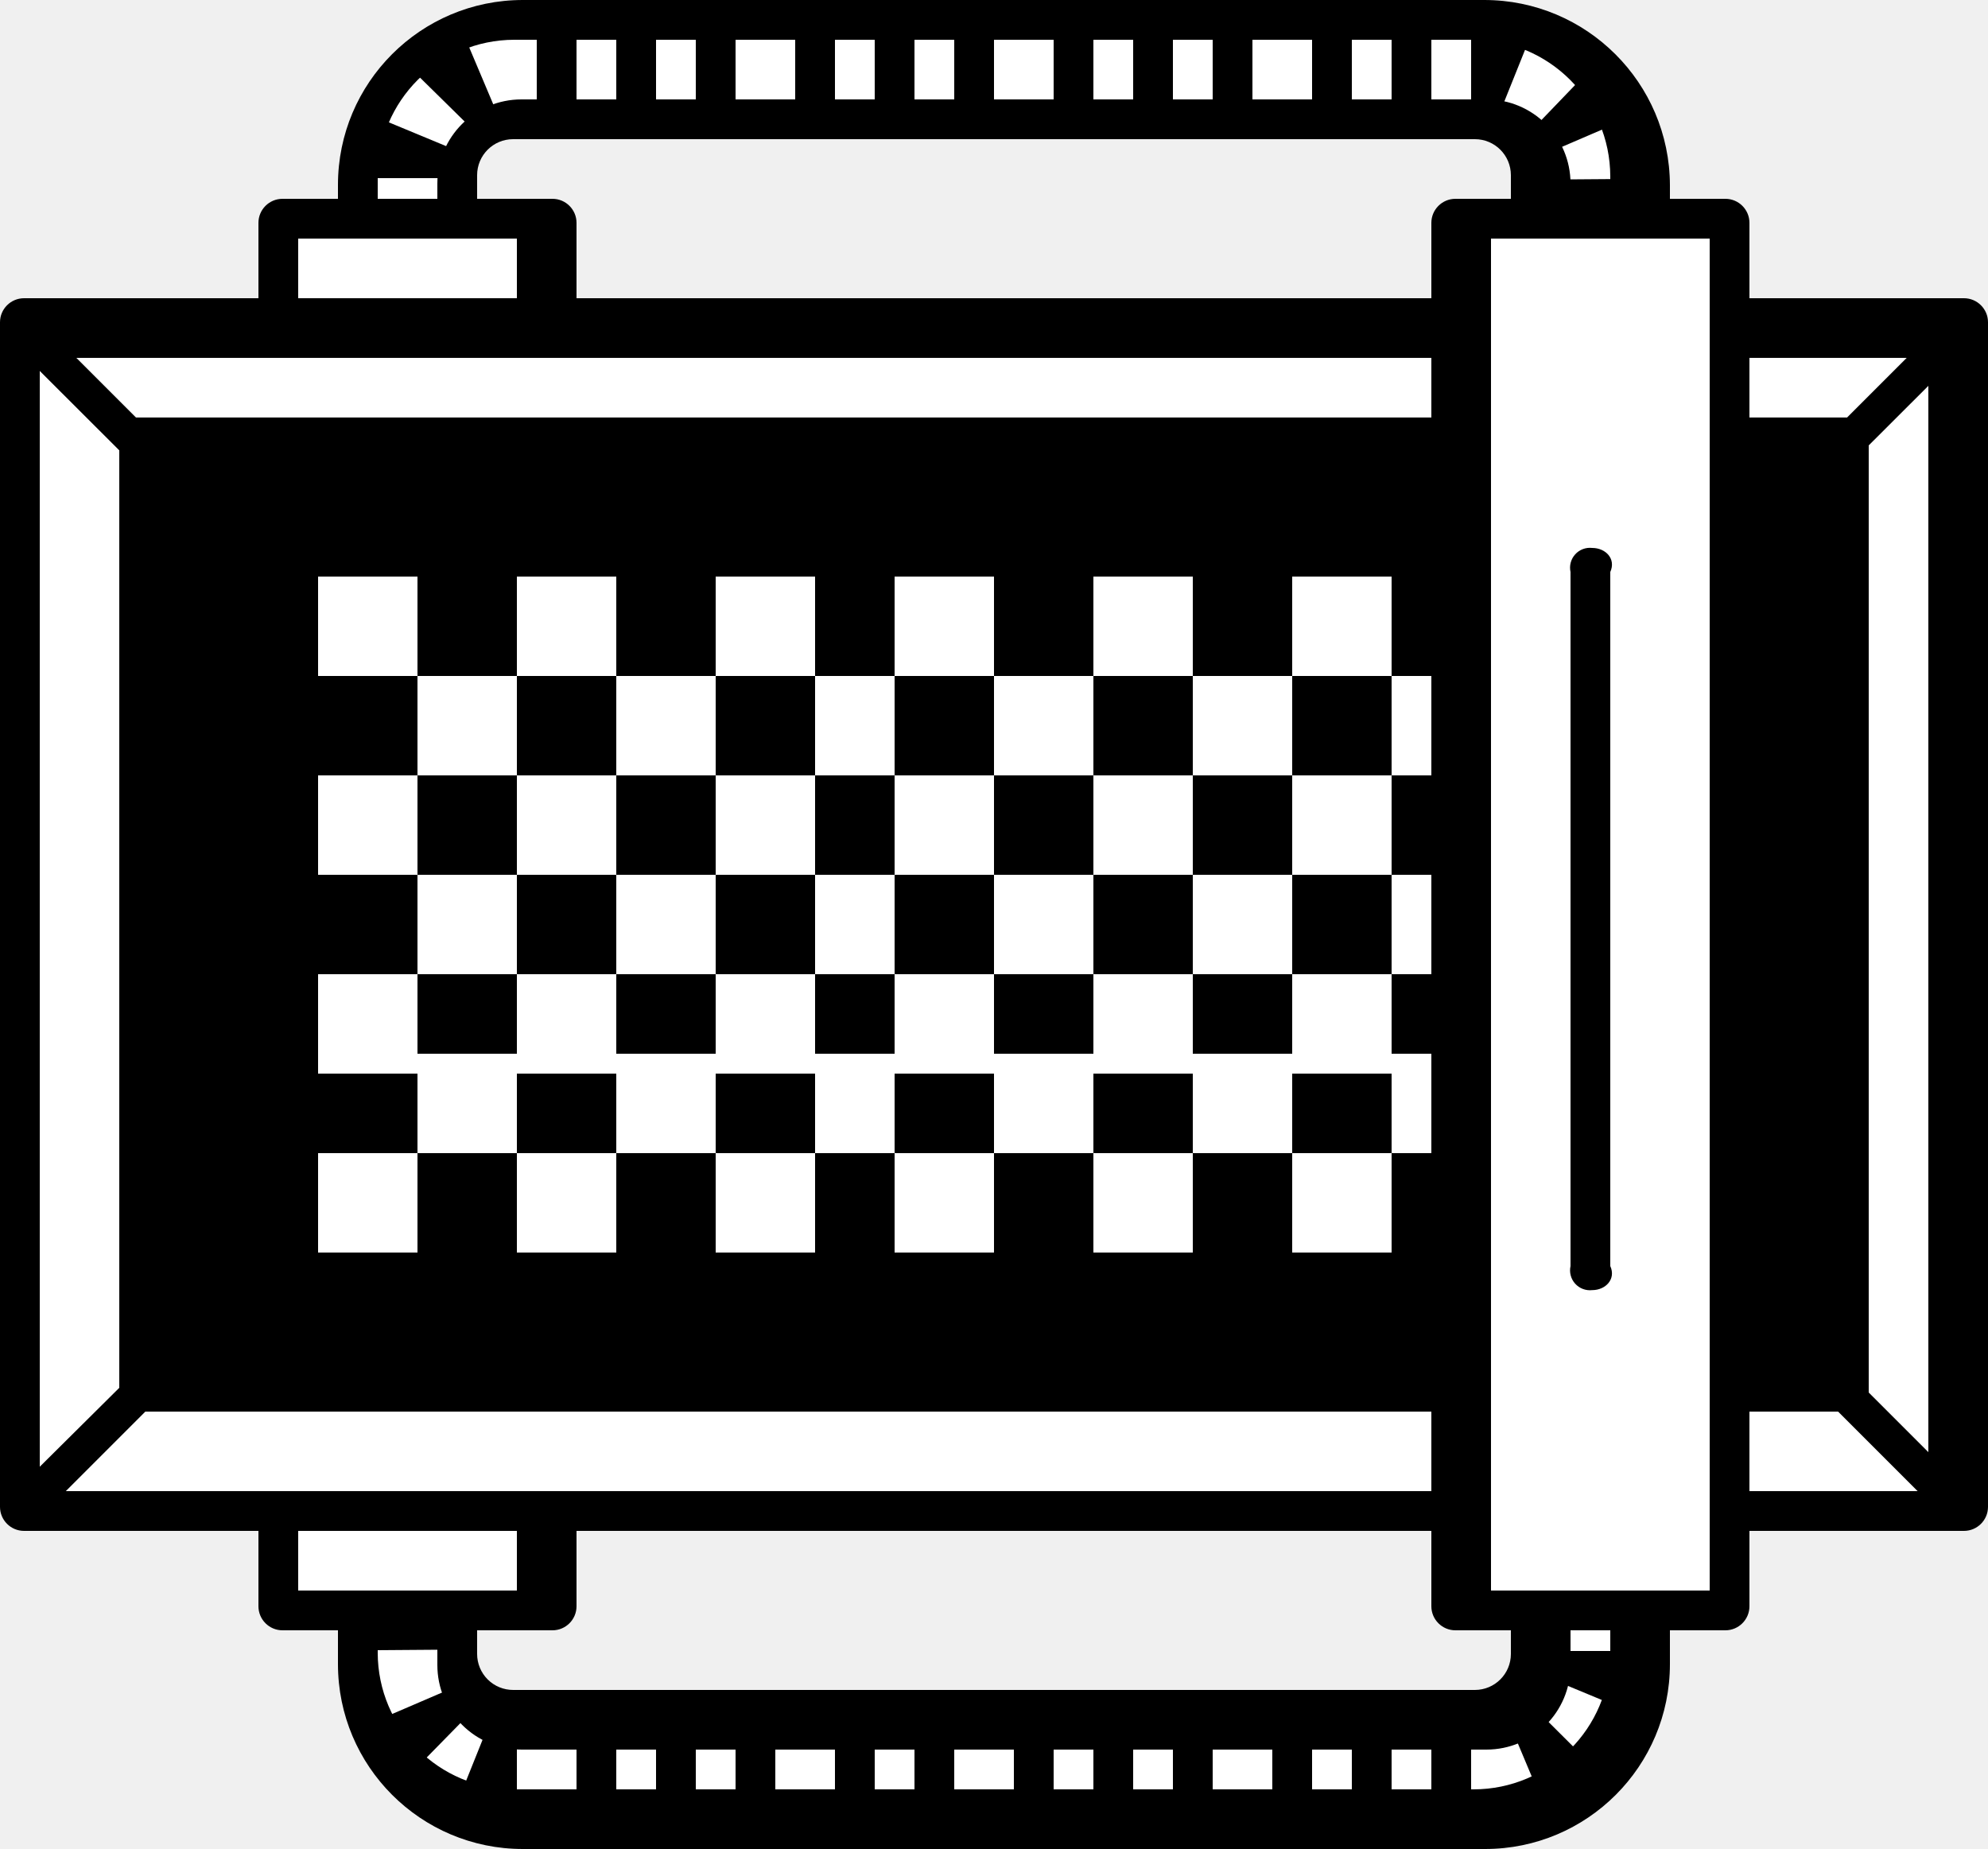
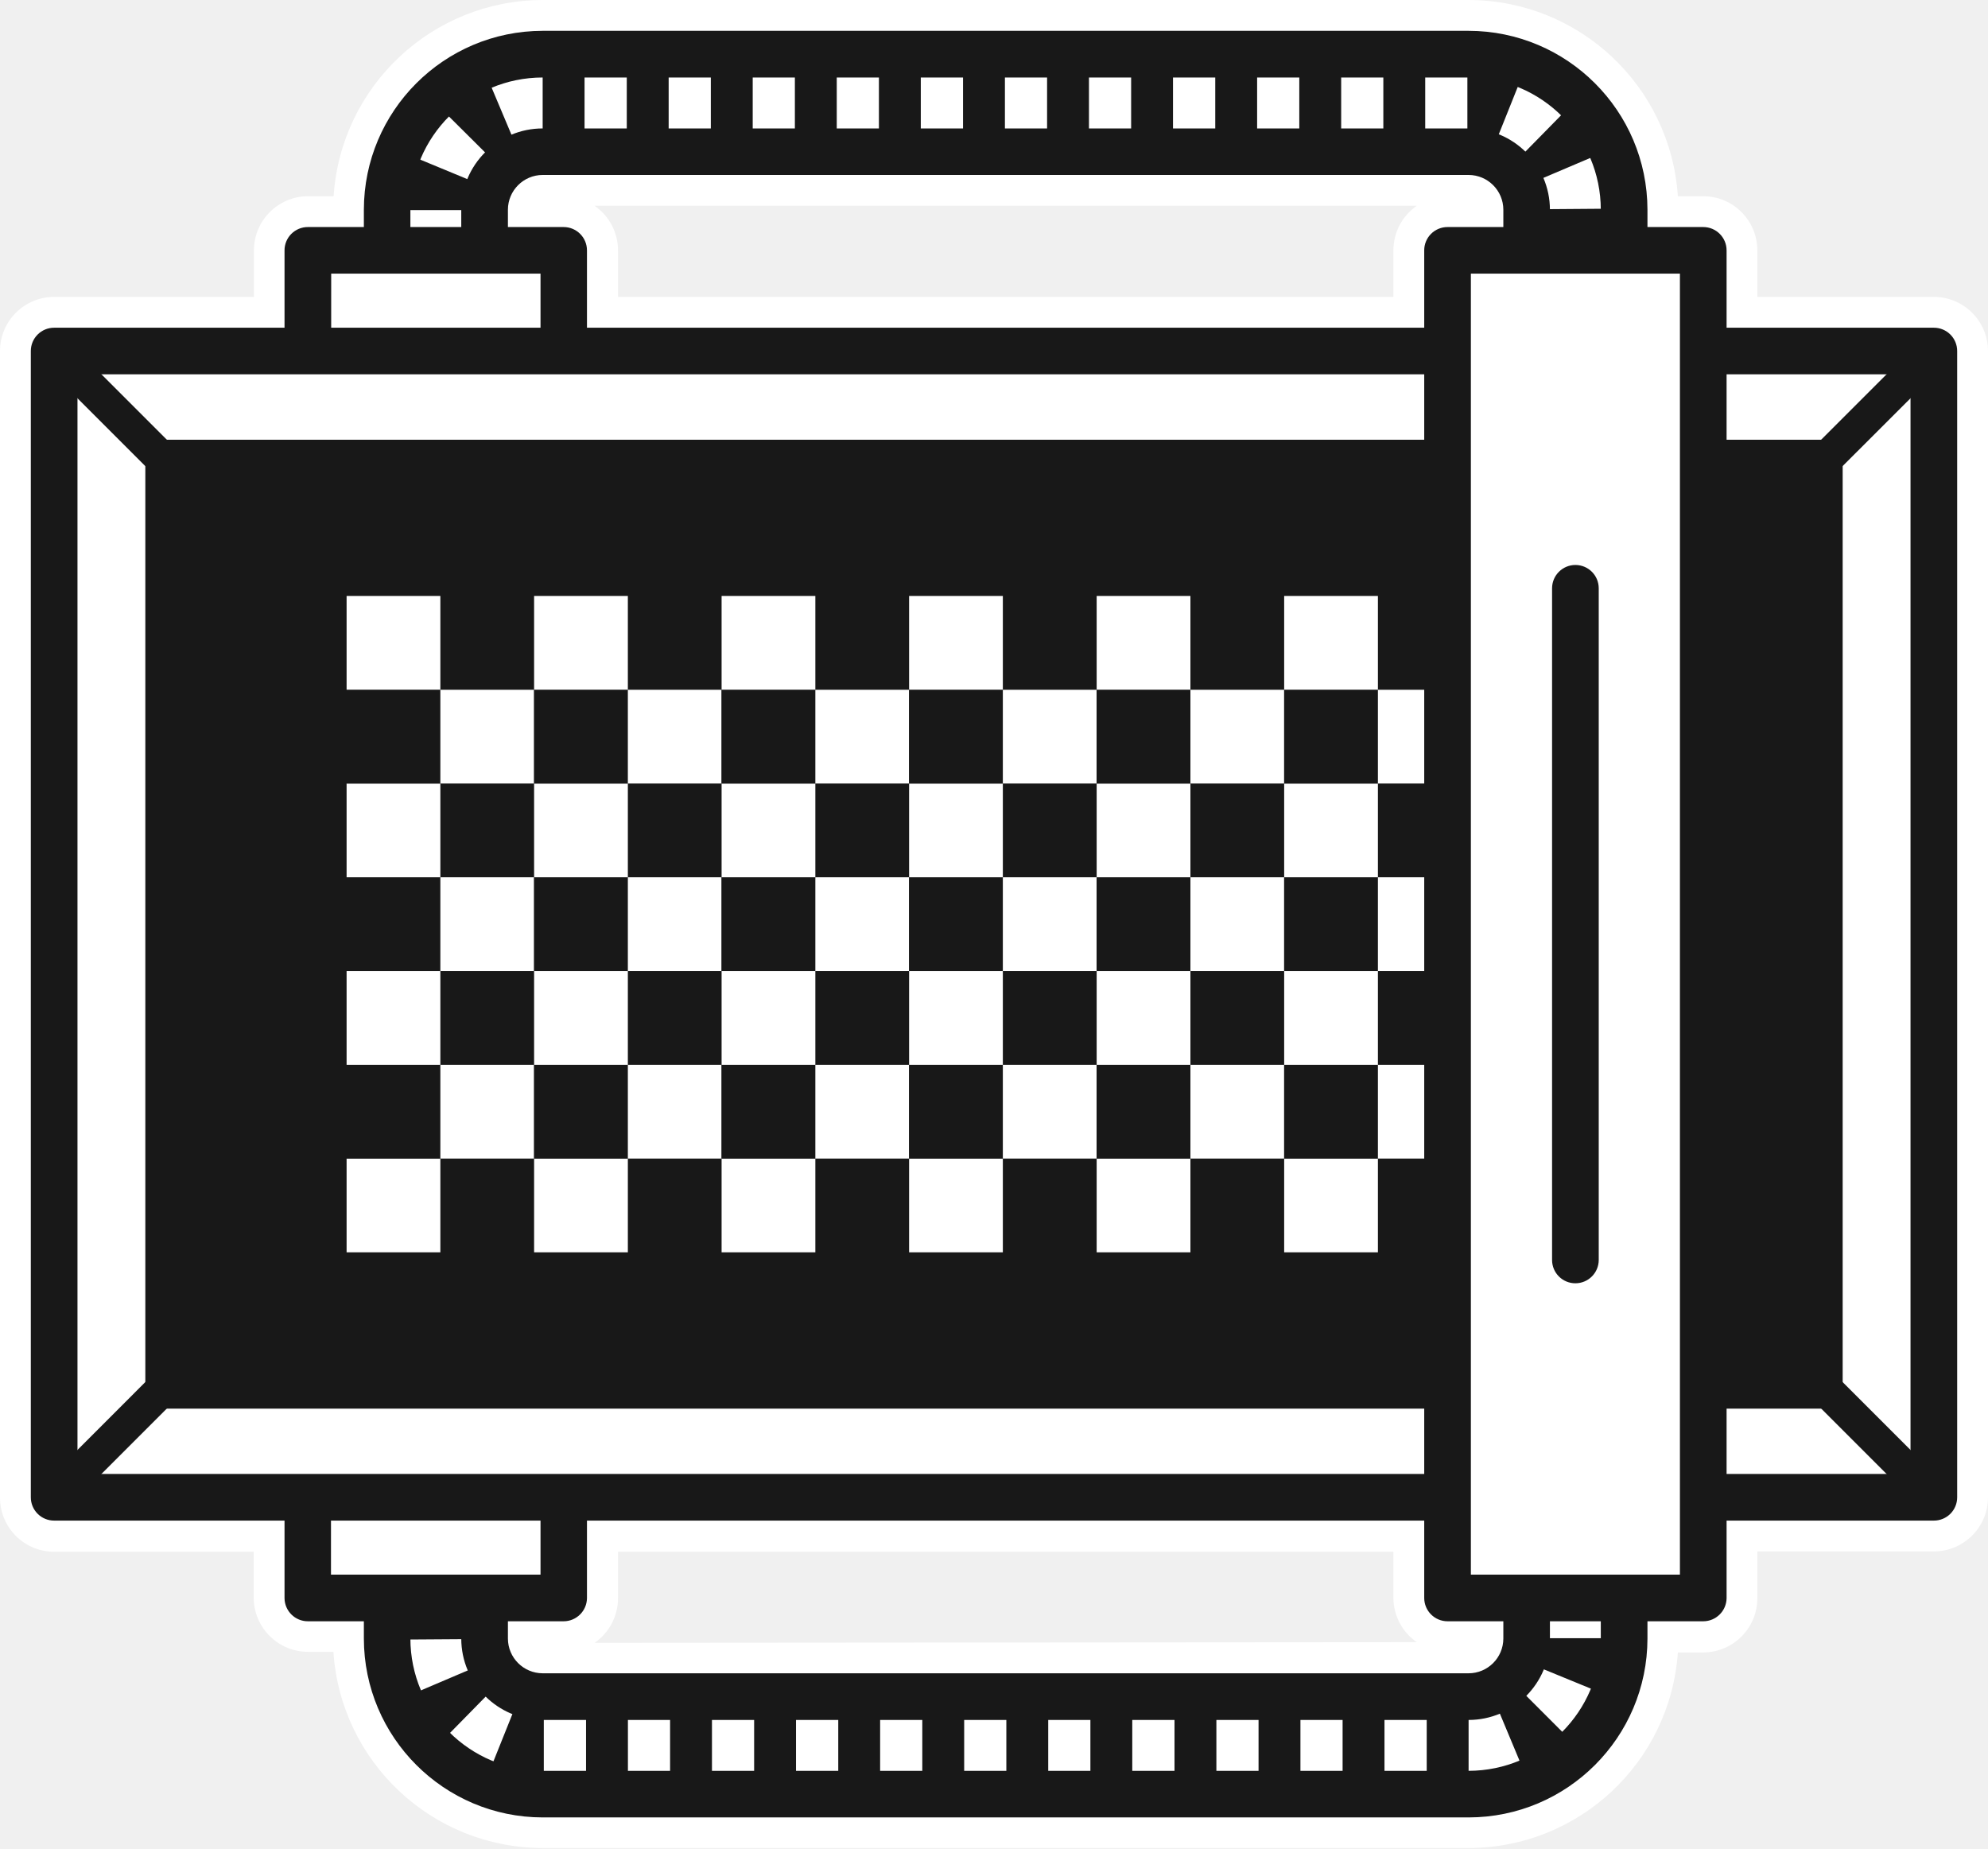
- <svg xmlns="http://www.w3.org/2000/svg" viewBox="0 0 100 93">
+ <svg xmlns="http://www.w3.org/2000/svg" viewBox="0 0 278.64 259.04">
  <defs>
-     <style>.cls-1{fill:#fff}</style>
+     <style>.cls-1{fill:#fff}.cls-2{fill:#181818}</style>
  </defs>
  <g id="Layer_2" data-name="Layer 2">
    <g id="artwork">
-       <path class="cls-1" d="M18 82.91V9.09A8.09 8.09 0 0 1 26.09 1h47.83A8.08 8.08 0 0 1 82 9.08v73.83A8.09 8.09 0 0 1 73.91 91H26.09A8.09 8.09 0 0 1 18 82.91zM23 9v74a3 3 0 0 0 3 3h48a3 3 0 0 0 3-3V9a3 3 0 0 0-3-3H26a3 3 0 0 0-3 3z" />
-       <path d="M74.11 2A6.89 6.89 0 0 1 81 8.87v74.26A6.88 6.88 0 0 1 74.13 90H25.87A6.88 6.88 0 0 1 19 83.13V8.87A6.88 6.88 0 0 1 25.87 2H74M26 88h48.77A4.23 4.23 0 0 0 79 83.77V9.23A4.23 4.23 0 0 0 74.77 5H26.23A4.23 4.23 0 0 0 22 9.23v74.52A4.25 4.25 0 0 0 26.26 88m48.4-88H26.3A9.3 9.3 0 0 0 17 9.3v74.4a9.3 9.3 0 0 0 9.3 9.3h48.4a9.3 9.3 0 0 0 9.3-9.3V9.31A9.34 9.34 0 0 0 74.66 0zM25.82 85A1.81 1.81 0 0 1 24 83.19V8.81A1.81 1.81 0 0 1 25.81 7h48.38A1.81 1.81 0 0 1 76 8.81v74.38A1.81 1.81 0 0 1 74.19 85z" />
-       <path d="M72 87h2v4h-2zM68 87h2v4h-2zM64 87h2v4h-2zM59 87h2v4h-2zM55 87h2v4h-2zM51 87h2v4h-2zM46 87h2v4h-2zM42 87h2v4h-2zM37 87h2v4h-2zM33 87h2v4h-2zM29 87h2v4h-2zM24.69 86.47l-1.63 4.06.45.16a8.16 8.16 0 0 0 1 .26 6 6 0 0 0 1 .12H26v-4.36h-.23a3.31 3.31 0 0 1-1.08-.23zM23.33 84.66l-4 1.72a9 9 0 0 0 .67 1.33 8.83 8.83 0 0 0 1 1.16l3.07-3.13a3.91 3.91 0 0 1-.43-.5 4.62 4.62 0 0 1-.31-.58zM23 81h-4v2l4-.03V81zM19 77h4v2h-4zM19 73h4v2h-4zM19 68h4v2h-4zM19 64h4v2h-4zM19 59h4v2h-4zM19 55h4v2h-4zM19 51h4v2h-4zM19 46h4v2h-4zM19 42h4v2h-4zM19 38h4v2h-4zM19 33h4v2h-4zM19 29h4v2h-4zM19 25h4v2h-4zM19 20h4v2h-4zM19 16h4v2h-4zM19 11h4v2h-4zM23.31 7.71l-4-1.66a8.86 8.86 0 0 0-.44 1.45 7.39 7.39 0 0 0-.12 1v.46h4.38a4 4 0 0 1 .06-.66 4.36 4.36 0 0 1 .12-.59zM25.13 6l-1.69-4a8.39 8.39 0 0 0-1.33.72 8.79 8.79 0 0 0-1.17 1L24 6.73a5 5 0 0 1 .51-.42 4.62 4.62 0 0 1 .62-.31zM27 2h2v4h-2zM31 2h2v4h-2zM35 2h2v4h-2zM40 2h2v4h-2zM44 2h2v4h-2zM48 2h2v4h-2zM53 2h2v4h-2zM57 2h2v4h-2zM61 2h2v4h-2zM66 2h2v4h-2zM70 2h2v4h-2zM75.31 6l1.63-4.06-.45-.16a8.16 8.16 0 0 0-1-.26 6 6 0 0 0-1-.12H74v4.34h.23a3.31 3.31 0 0 1 1.08.26zM77.63 7.79l4-1.72a9 9 0 0 0-.73-1.33 8.83 8.83 0 0 0-1-1.16l-3.01 3.13a4.33 4.33 0 0 1 .42.5 4 4 0 0 1 .32.58zM78 11h4V9l-4 .03V11zM78 14h4v2h-4zM78 18h4v2h-4zM78 22h4v2h-4zM78 27h4v2h-4zM78 31h4v2h-4zM78 35h4v2h-4zM78 40h4v2h-4zM78 44h4v2h-4zM78 48h4v2h-4zM78 53h4v2h-4zM78 57h4v2h-4zM78 62h4v2h-4zM78 66h4v2h-4zM78 70h4v2h-4zM78 75h4v2h-4zM78 79h4v2h-4zM77.65 84.29l4 1.66a8.3 8.3 0 0 0 .43-1.45 9.49 9.49 0 0 0 .13-1v-.46H77.9s0 .34-.07.66a3.72 3.72 0 0 1-.18.59zM75.83 86.45l1.68 4a8.25 8.25 0 0 0 1.34-.72 8.79 8.79 0 0 0 1.17-1l-3.1-3.09a5 5 0 0 1-.51.42 4.62 4.62 0 0 1-.58.39z" />
-       <path class="cls-1" d="M14 11h13v70H14z" />
-       <path d="M27.79 82H14.21A1.21 1.21 0 0 1 13 80.79V11.21A1.21 1.21 0 0 1 14.21 10h13.58A1.21 1.21 0 0 1 29 11.21v69.58A1.21 1.21 0 0 1 27.79 82zM15 80h11V12H15z" />
-       <path class="cls-1" d="M1 16h98v60H1z" />
-       <path d="M98.79 77H1.21A1.21 1.21 0 0 1 0 75.79V16.21A1.21 1.21 0 0 1 1.21 15h97.58a1.21 1.21 0 0 1 1.21 1.21v59.58A1.21 1.21 0 0 1 98.79 77zM2 75h95V18H2z" />
-       <path transform="rotate(90 50 46.5)" d="M25.5 3.5h49v86h-49z" />
-       <path d="M93.12 71H6.88a.87.87 0 0 1-.88-.88V21.88a.87.87 0 0 1 .88-.88h86.24a.87.87 0 0 1 .88.88v48.24a.87.87 0 0 1-.88.88zM7 70h85V23H7zM1.03 16.44l6.95 6.95" />
-       <path d="M8 24.27a.91.91 0 0 1-.65-.27L.41 17.07a.89.89 0 0 1 0-1.25.89.89 0 0 1 1.25 0l6.94 6.94a.89.89 0 0 1-.6 1.51zM1.03 76.01l6.4-6.41M1 76.89a.89.89 0 0 1-.62-.26.89.89 0 0 1 0-1.25L6.81 69a.88.88 0 1 1 1.25 1.25l-6.4 6.4a.91.91 0 0 1-.66.24zM98.72 76.01l-6.93-6.93M98.72 76.89a.89.89 0 0 1-.63-.26l-6.92-6.92a.88.88 0 0 1 1.25-1.25l6.92 6.92a.89.89 0 0 1-.62 1.51zM98.72 16.44l-6.94 6.94M91.78 24.26a.89.89 0 0 1-.62-.26.88.88 0 0 1 0-1.25l6.93-6.93a.88.88 0 0 1 1.25 1.25L92.4 24a.87.87 0 0 1-.62.26z" />
-       <path class="cls-1" d="M16 58h5v5h-5z" />
-       <path d="M16 53h5v5h-5z" />
-       <path class="cls-1" d="M16 49h5v5h-5z" />
-       <path d="M16 44h5v5h-5z" />
-       <path class="cls-1" d="M16 39h5v5h-5z" />
-       <path d="M16 34h5v5h-5z" />
-       <path class="cls-1" d="M21 53h5v5h-5zM21 44h5v5h-5zM21 34h5v5h-5zM16 29h5v5h-5zM26 58h5v5h-5z" />
-       <path d="M26 53h5v5h-5z" />
-       <path class="cls-1" d="M26 49h5v5h-5z" />
-       <path d="M26 44h5v5h-5z" />
-       <path class="cls-1" d="M26 39h5v5h-5z" />
-       <path d="M26 34h5v5h-5z" />
-       <path class="cls-1" d="M31 53h5v5h-5zM31 44h5v5h-5zM31 34h5v5h-5zM26 29h5v5h-5zM36 58h5v5h-5z" />
-       <path d="M36 53h5v5h-5z" />
-       <path class="cls-1" d="M36 49h5v5h-5z" />
-       <path d="M36 44h5v5h-5z" />
-       <path class="cls-1" d="M36 39h5v5h-5z" />
-       <path d="M36 34h5v5h-5z" />
-       <path class="cls-1" d="M41 53h5v5h-5zM41 44h5v5h-5zM41 34h5v5h-5zM36 29h5v5h-5zM45 58h5v5h-5z" />
-       <path d="M45 53h5v5h-5z" />
-       <path class="cls-1" d="M45 49h5v5h-5z" />
-       <path d="M45 44h5v5h-5z" />
-       <path class="cls-1" d="M45 39h5v5h-5z" />
-       <path d="M45 34h5v5h-5z" />
-       <path class="cls-1" d="M50 53h5v5h-5zM50 44h5v5h-5zM50 34h5v5h-5zM45 29h5v5h-5zM55 58h5v5h-5z" />
-       <path d="M55 53h5v5h-5z" />
-       <path class="cls-1" d="M55 49h5v5h-5z" />
-       <path d="M55 44h5v5h-5z" />
-       <path class="cls-1" d="M55 39h5v5h-5z" />
-       <path d="M55 34h5v5h-5z" />
-       <path class="cls-1" d="M60 53h5v5h-5zM60 44h5v5h-5zM60 34h5v5h-5zM55 29h5v5h-5zM65 58h5v5h-5z" />
-       <path d="M65 53h5v5h-5z" />
-       <path class="cls-1" d="M65 49h5v5h-5z" />
-       <path d="M65 44h5v5h-5z" />
-       <path class="cls-1" d="M65 39h5v5h-5z" />
-       <path d="M65 34h5v5h-5z" />
-       <path class="cls-1" d="M70 53h5v5h-5zM70 44h5v5h-5zM70 34h5v5h-5zM65 29h5v5h-5z" />
-       <path class="cls-1" d="M74 11h13v70H74z" />
-       <path d="M86.79 82H73.21A1.21 1.21 0 0 1 72 80.79V11.21A1.21 1.21 0 0 1 73.21 10h13.58A1.21 1.21 0 0 1 88 11.21v69.58A1.21 1.21 0 0 1 86.79 82zM75 80h11V12H75z" />
-       <path d="M80.09 64.89A1 1 0 0 1 79 63.68V28.77a1 1 0 0 1 1.09-1.21c.67 0 1.21.54.91 1.21v34.91c.3.66-.24 1.21-.91 1.21z" />
+       <path class="cls-1" d="M76.06 259a29.44 29.44 0 01-29.33-27.5h-3.58a7.61 7.61 0 01-7.59-7.5v-6.52h-28A7.59 7.59 0 010 209.84V49.19a7.59 7.59 0 017.59-7.58h28v-6.52a7.6 7.6 0 017.59-7.59h3.58A29.43 29.43 0 0176.06 0h129.77a29.44 29.44 0 0129.34 27.5h3.56a7.59 7.59 0 017.58 7.59v6.52h24.74a7.59 7.59 0 017.59 7.58v160.65a7.59 7.59 0 01-7.59 7.59h-24.74V224a7.6 7.6 0 01-7.58 7.59h-3.56A29.45 29.45 0 01205.83 259zm122.52-28.85a7.59 7.59 0 01-3.28-6.15v-6.52H86.62V224a7.59 7.59 0 01-3.28 6.24zM195.3 41.61v-6.52a7.59 7.59 0 013.28-6.25H83.33a7.57 7.57 0 013.29 6.25v6.52z" />
+       <path class="cls-1" d="M76.06 251.45a21.83 21.83 0 01-21.8-21.81V29.4a21.83 21.83 0 0121.8-21.81h129.77a21.83 21.83 0 0121.81 21.81v200.24a21.84 21.84 0 01-21.81 21.81zm0-230.2a8.16 8.16 0 00-8.14 8.15v200.24a8.15 8.15 0 008.14 8.14h129.77a8.15 8.15 0 008.14-8.14V29.4a8.16 8.16 0 00-8.14-8.15z" />
+       <path class="cls-2" d="M205.83 10.86a18.55 18.55 0 0118.54 18.53v200.25a18.56 18.56 0 01-18.54 18.54H76.06a18.56 18.56 0 01-18.54-18.54V29.39a18.56 18.56 0 0118.54-18.53h129.77M76.06 241.05h129.77a11.42 11.42 0 0011.41-11.41V29.39A11.42 11.42 0 00205.83 18H76.06a11.42 11.42 0 00-11.41 11.4v200.24a11.42 11.42 0 0011.41 11.41M205.83 4.32H76.06A25.1 25.1 0 0051 29.39v200.25a25.1 25.1 0 0025.07 25.07h129.76a25.1 25.1 0 0025.08-25.07V29.39a25.11 25.11 0 00-25.08-25.07zM76.06 234.51a4.88 4.88 0 01-4.87-4.87V29.39a4.88 4.88 0 014.87-4.87h129.77a4.88 4.88 0 014.88 4.87v200.25a4.88 4.88 0 01-4.88 4.87z" />
+       <path class="cls-2" d="M199.97 238.71h5.87v11.81h-5.87zM188.18 238.71h5.87v11.81h-5.87zM176.4 238.71h5.87v11.81h-5.87zM164.62 238.71h5.87v11.81h-5.87zM152.83 238.71h5.87v11.81h-5.87zM141.05 238.71h5.87v11.81h-5.87zM129.27 238.71h5.87v11.81h-5.87zM117.49 238.71h5.87v11.81h-5.87zM105.7 238.71h5.87v11.81h-5.87zM93.92 238.71h5.87v11.81h-5.87zM82.14 238.71h5.87v11.81h-5.87zM72.69 238.05L68.3 249l1.2.44a20.49 20.49 0 002.72.7 18.65 18.65 0 002.79.32h1.21v-11.75h-.63a8.35 8.35 0 01-1.21-.13 11 11 0 01-1.69-.53zM67.72 233.19l-10.87 4.63a20.81 20.81 0 004.59 6.71l8.27-8.42a9.24 9.24 0 01-2-2.92zM66.99 223.88h-11.8v5.91l11.81-.08-.01-5.83zM55.19 212.1H67v5.87H55.19zM55.19 200.32H67v5.87H55.19zM55.19 188.53H67v5.87H55.19zM55.19 176.75H67v5.87H55.19zM55.19 164.97H67v5.87H55.19zM55.19 153.19H67v5.87H55.19zM55.19 141.4H67v5.87H55.19zM55.19 129.62H67v5.87H55.19zM55.19 117.84H67v5.87H55.19zM55.19 106.06H67v5.87H55.19zM55.19 94.27H67v5.87H55.19zM55.19 82.49H67v5.87H55.19zM55.19 70.71H67v5.87H55.19zM55.19 58.93H67v5.87H55.19zM55.19 47.14H67v5.87H55.19zM55.19 35.36H67v5.87H55.19zM67.67 26l-10.92-4.52a23.4 23.4 0 00-1.18 3.92 21.91 21.91 0 00-.33 2.79l-.05 1.26H67a14.56 14.56 0 01.18-1.8 10.63 10.63 0 01.49-1.65zM72.58 21L68 10.13a23.79 23.79 0 00-3.6 1.93 24.52 24.52 0 00-3.15 2.6L69.64 23A12.73 12.73 0 0171 21.86a13.11 13.11 0 011.58-.86zM76.06 8.52h5.87v11.81h-5.87zM87.85 8.52h5.87v11.81h-5.87zM99.63 8.52h5.87v11.81h-5.87zM111.41 8.52h5.87v11.81h-5.87zM123.19 8.52h5.87v11.81h-5.87zM134.98 8.52h5.87v11.81h-5.87zM146.76 8.52h5.87v11.81h-5.87zM158.54 8.52h5.87v11.81h-5.87zM170.33 8.52h5.87v11.81h-5.87zM182.11 8.52h5.87v11.81h-5.87zM193.89 8.52h5.87v11.81h-5.87zM209.2 21l4.4-11-1.2-.44a24.35 24.35 0 00-2.73-.7 19.91 19.91 0 00-2.79-.32h-1.21v11.79h.62a7.26 7.26 0 011.22.13 10 10 0 011.69.54zM214.18 25.84l10.87-4.62a23.64 23.64 0 00-2-3.59 24.49 24.49 0 00-2.62-3.13l-8.28 8.43a12.24 12.24 0 011.15 1.36 12.14 12.14 0 01.88 1.55zM214.9 35.15h11.81v-5.91l-11.81.09v5.82zM214.9 41.07h11.81v5.87H214.9zM214.9 52.85h11.81v5.87H214.9zM214.9 64.63h11.81v5.87H214.9zM214.9 76.42h11.81v5.87H214.9zM214.9 88.2h11.81v5.87H214.9zM214.9 99.98h11.81v5.87H214.9zM214.9 111.76h11.81v5.87H214.9zM214.9 123.55h11.81v5.87H214.9zM214.9 135.33h11.81v5.87H214.9zM214.9 147.11h11.81v5.87H214.9zM214.9 158.89h11.81v5.87H214.9zM214.9 170.68h11.81v5.87H214.9zM214.9 182.46h11.81v5.87H214.9zM214.9 194.24h11.81v5.87H214.9zM214.9 206.02h11.81v5.87H214.9zM214.9 217.81h11.81v5.87H214.9zM214.22 233.07l10.93 4.48a22.5 22.5 0 001.17-3.92 20.22 20.22 0 00.34-2.79l.05-1.25H214.9a13.49 13.49 0 01-.17 1.79 11.31 11.31 0 01-.51 1.69zM209.32 238l4.55 10.9a24.38 24.38 0 003.6-1.94 24 24 0 003.15-2.59l-8.36-8.37a13.46 13.46 0 01-1.38 1.13 11.84 11.84 0 01-1.56.87z" />
+       <path class="cls-1" d="M43.15 35.09h35.88v188.86H43.15z" />
+       <path class="cls-2" d="M79 227.22H43.15a3.27 3.27 0 01-3.27-3.22V35.09a3.26 3.26 0 013.27-3.27H79a3.27 3.27 0 013.27 3.27V224a3.28 3.28 0 01-3.27 3.22zm-32.61-6.54h29.37V38.35H46.42z" />
+       <path class="cls-1" d="M7.59 49.19h263.46v160.65H7.59z" />
+       <path class="cls-2" d="M271.05 213.11H7.59a3.26 3.26 0 01-3.27-3.27V49.19a3.26 3.26 0 013.27-3.26h263.46a3.26 3.26 0 013.27 3.26v160.65a3.26 3.26 0 01-3.27 3.27zm-260.19-6.54h256.92V52.46H10.86z" />
+       <path class="cls-2" transform="rotate(90 139.32 129.52)" d="M73.8 12.95h131.05v233.14H73.8z" />
+       <path class="cls-2" d="M255.89 197.42H22.75a2.39 2.39 0 01-2.38-2.42V64a2.38 2.38 0 012.38-2.37h233.14a2.38 2.38 0 012.38 2.37v131a2.39 2.39 0 01-2.38 2.42zm-230.76-4.76h228.38V66.37H25.13zM7.59 49.19l18.73 18.73" />
+       <path class="cls-2" d="M26.32 70.3a2.34 2.34 0 01-1.68-.7L5.91 50.87a2.38 2.38 0 013.36-3.36L28 66.24a2.38 2.38 0 01-1.68 4.06zM7.59 209.84l17.27-17.27M7.59 212.22a2.34 2.34 0 01-1.68-.7 2.37 2.37 0 010-3.36l17.26-17.27a2.38 2.38 0 013.37 3.36L9.27 211.52a2.35 2.35 0 01-1.68.7zM271.05 209.84l-18.67-18.67M271.05 212.22a2.35 2.35 0 01-1.68-.7l-18.67-18.67a2.38 2.38 0 013.36-3.36l18.67 18.67a2.37 2.37 0 010 3.36 2.34 2.34 0 01-1.68.7zM271.05 49.19l-18.7 18.7M252.35 70.27a2.38 2.38 0 01-1.68-4.06l18.7-18.7a2.38 2.38 0 013.36 3.36L254 69.58a2.37 2.37 0 01-1.65.69z" />
+       <path class="cls-1" d="M48.58 162.37h13.14v13.14H48.58z" />
+       <path class="cls-2" d="M48.58 149.23h13.14v13.14H48.58z" />
+       <path class="cls-1" d="M48.58 136.09h13.14v13.14H48.58z" />
+       <path class="cls-2" d="M48.58 122.95h13.14v13.14H48.58z" />
+       <path class="cls-1" d="M48.58 109.81h13.14v13.14H48.58z" />
+       <path class="cls-2" d="M48.58 96.67h13.14v13.14H48.58z" />
+       <path class="cls-1" d="M61.72 149.23h13.14v13.14H61.72zM61.72 122.95h13.14v13.14H61.72zM61.72 96.67h13.14v13.14H61.72zM48.58 83.52h13.14v13.14H48.58zM74.86 162.37H88v13.14H74.86z" />
+       <path class="cls-2" d="M74.86 149.23H88v13.14H74.86z" />
+       <path class="cls-1" d="M74.86 136.09H88v13.14H74.86z" />
+       <path class="cls-2" d="M74.86 122.95H88v13.14H74.86z" />
+       <path class="cls-1" d="M74.86 109.81H88v13.14H74.86z" />
+       <path class="cls-2" d="M74.86 96.67H88v13.14H74.86z" />
+       <path class="cls-1" d="M88 149.23h13.14v13.14H88zM88 122.95h13.14v13.14H88zM88 96.67h13.14v13.14H88zM74.86 83.52H88v13.14H74.86zM101.14 162.37h13.14v13.14h-13.14z" />
+       <path class="cls-2" d="M101.14 149.23h13.14v13.14h-13.14z" />
+       <path class="cls-1" d="M101.14 136.09h13.14v13.14h-13.14z" />
+       <path class="cls-2" d="M101.14 122.95h13.14v13.14h-13.14z" />
+       <path class="cls-1" d="M101.14 109.81h13.14v13.14h-13.14z" />
+       <path class="cls-2" d="M101.14 96.67h13.14v13.14h-13.14z" />
+       <path class="cls-1" d="M114.28 149.23h13.14v13.14h-13.14zM114.28 122.95h13.14v13.14h-13.14zM114.28 96.67h13.14v13.14h-13.14zM101.14 83.52h13.14v13.14h-13.14zM127.42 162.37h13.14v13.14h-13.14z" />
+       <path class="cls-2" d="M127.42 149.23h13.14v13.14h-13.14z" />
+       <path class="cls-1" d="M127.42 136.09h13.14v13.14h-13.14z" />
+       <path class="cls-2" d="M127.42 122.95h13.14v13.14h-13.14z" />
+       <path class="cls-1" d="M127.42 109.81h13.14v13.14h-13.14z" />
+       <path class="cls-2" d="M127.42 96.67h13.14v13.14h-13.14z" />
+       <path class="cls-1" d="M140.56 149.23h13.14v13.14h-13.14zM140.56 122.95h13.14v13.14h-13.14zM140.56 96.67h13.14v13.14h-13.14zM127.42 83.52h13.14v13.14h-13.14zM153.71 162.37h13.14v13.14h-13.14z" />
+       <path class="cls-2" d="M153.71 149.23h13.14v13.14h-13.14z" />
+       <path class="cls-1" d="M153.71 136.09h13.14v13.14h-13.14z" />
+       <path class="cls-2" d="M153.71 122.95h13.14v13.14h-13.14z" />
+       <path class="cls-1" d="M153.71 109.81h13.14v13.14h-13.14z" />
+       <path class="cls-2" d="M153.71 96.67h13.14v13.14h-13.14z" />
+       <path class="cls-1" d="M166.85 149.23h13.14v13.14h-13.14zM166.85 122.95h13.14v13.14h-13.14zM166.85 96.67h13.14v13.14h-13.14zM153.71 83.52h13.14v13.14h-13.14zM179.99 162.37h13.14v13.14h-13.14z" />
+       <path class="cls-2" d="M179.99 149.23h13.14v13.14h-13.14z" />
+       <path class="cls-1" d="M179.99 136.09h13.14v13.14h-13.14z" />
+       <path class="cls-2" d="M179.99 122.95h13.14v13.14h-13.14z" />
+       <path class="cls-1" d="M179.99 109.81h13.14v13.14h-13.14z" />
+       <path class="cls-2" d="M179.99 96.67h13.14v13.14h-13.14z" />
+       <path class="cls-1" d="M193.13 149.23h13.14v13.14h-13.14zM193.13 122.95h13.14v13.14h-13.14zM193.13 96.67h13.14v13.14h-13.14zM179.99 83.52h13.14v13.14h-13.14z" />
+       <path class="cls-1" d="M202.89 35.09h35.84v188.86h-35.84z" />
+       <path class="cls-2" d="M238.73 227.22h-35.84a3.27 3.27 0 01-3.27-3.27V35.09a3.26 3.26 0 013.27-3.27h35.84a3.27 3.27 0 013.27 3.27V224a3.28 3.28 0 01-3.27 3.22zm-32.57-6.54h29.3V38.35h-29.3z" />
+       <path class="cls-2" d="M220.81 179.85a3.26 3.26 0 01-3.27-3.26V82.45a3.27 3.27 0 016.54 0v94.14a3.27 3.27 0 01-3.27 3.26z" />
    </g>
  </g>
</svg>
